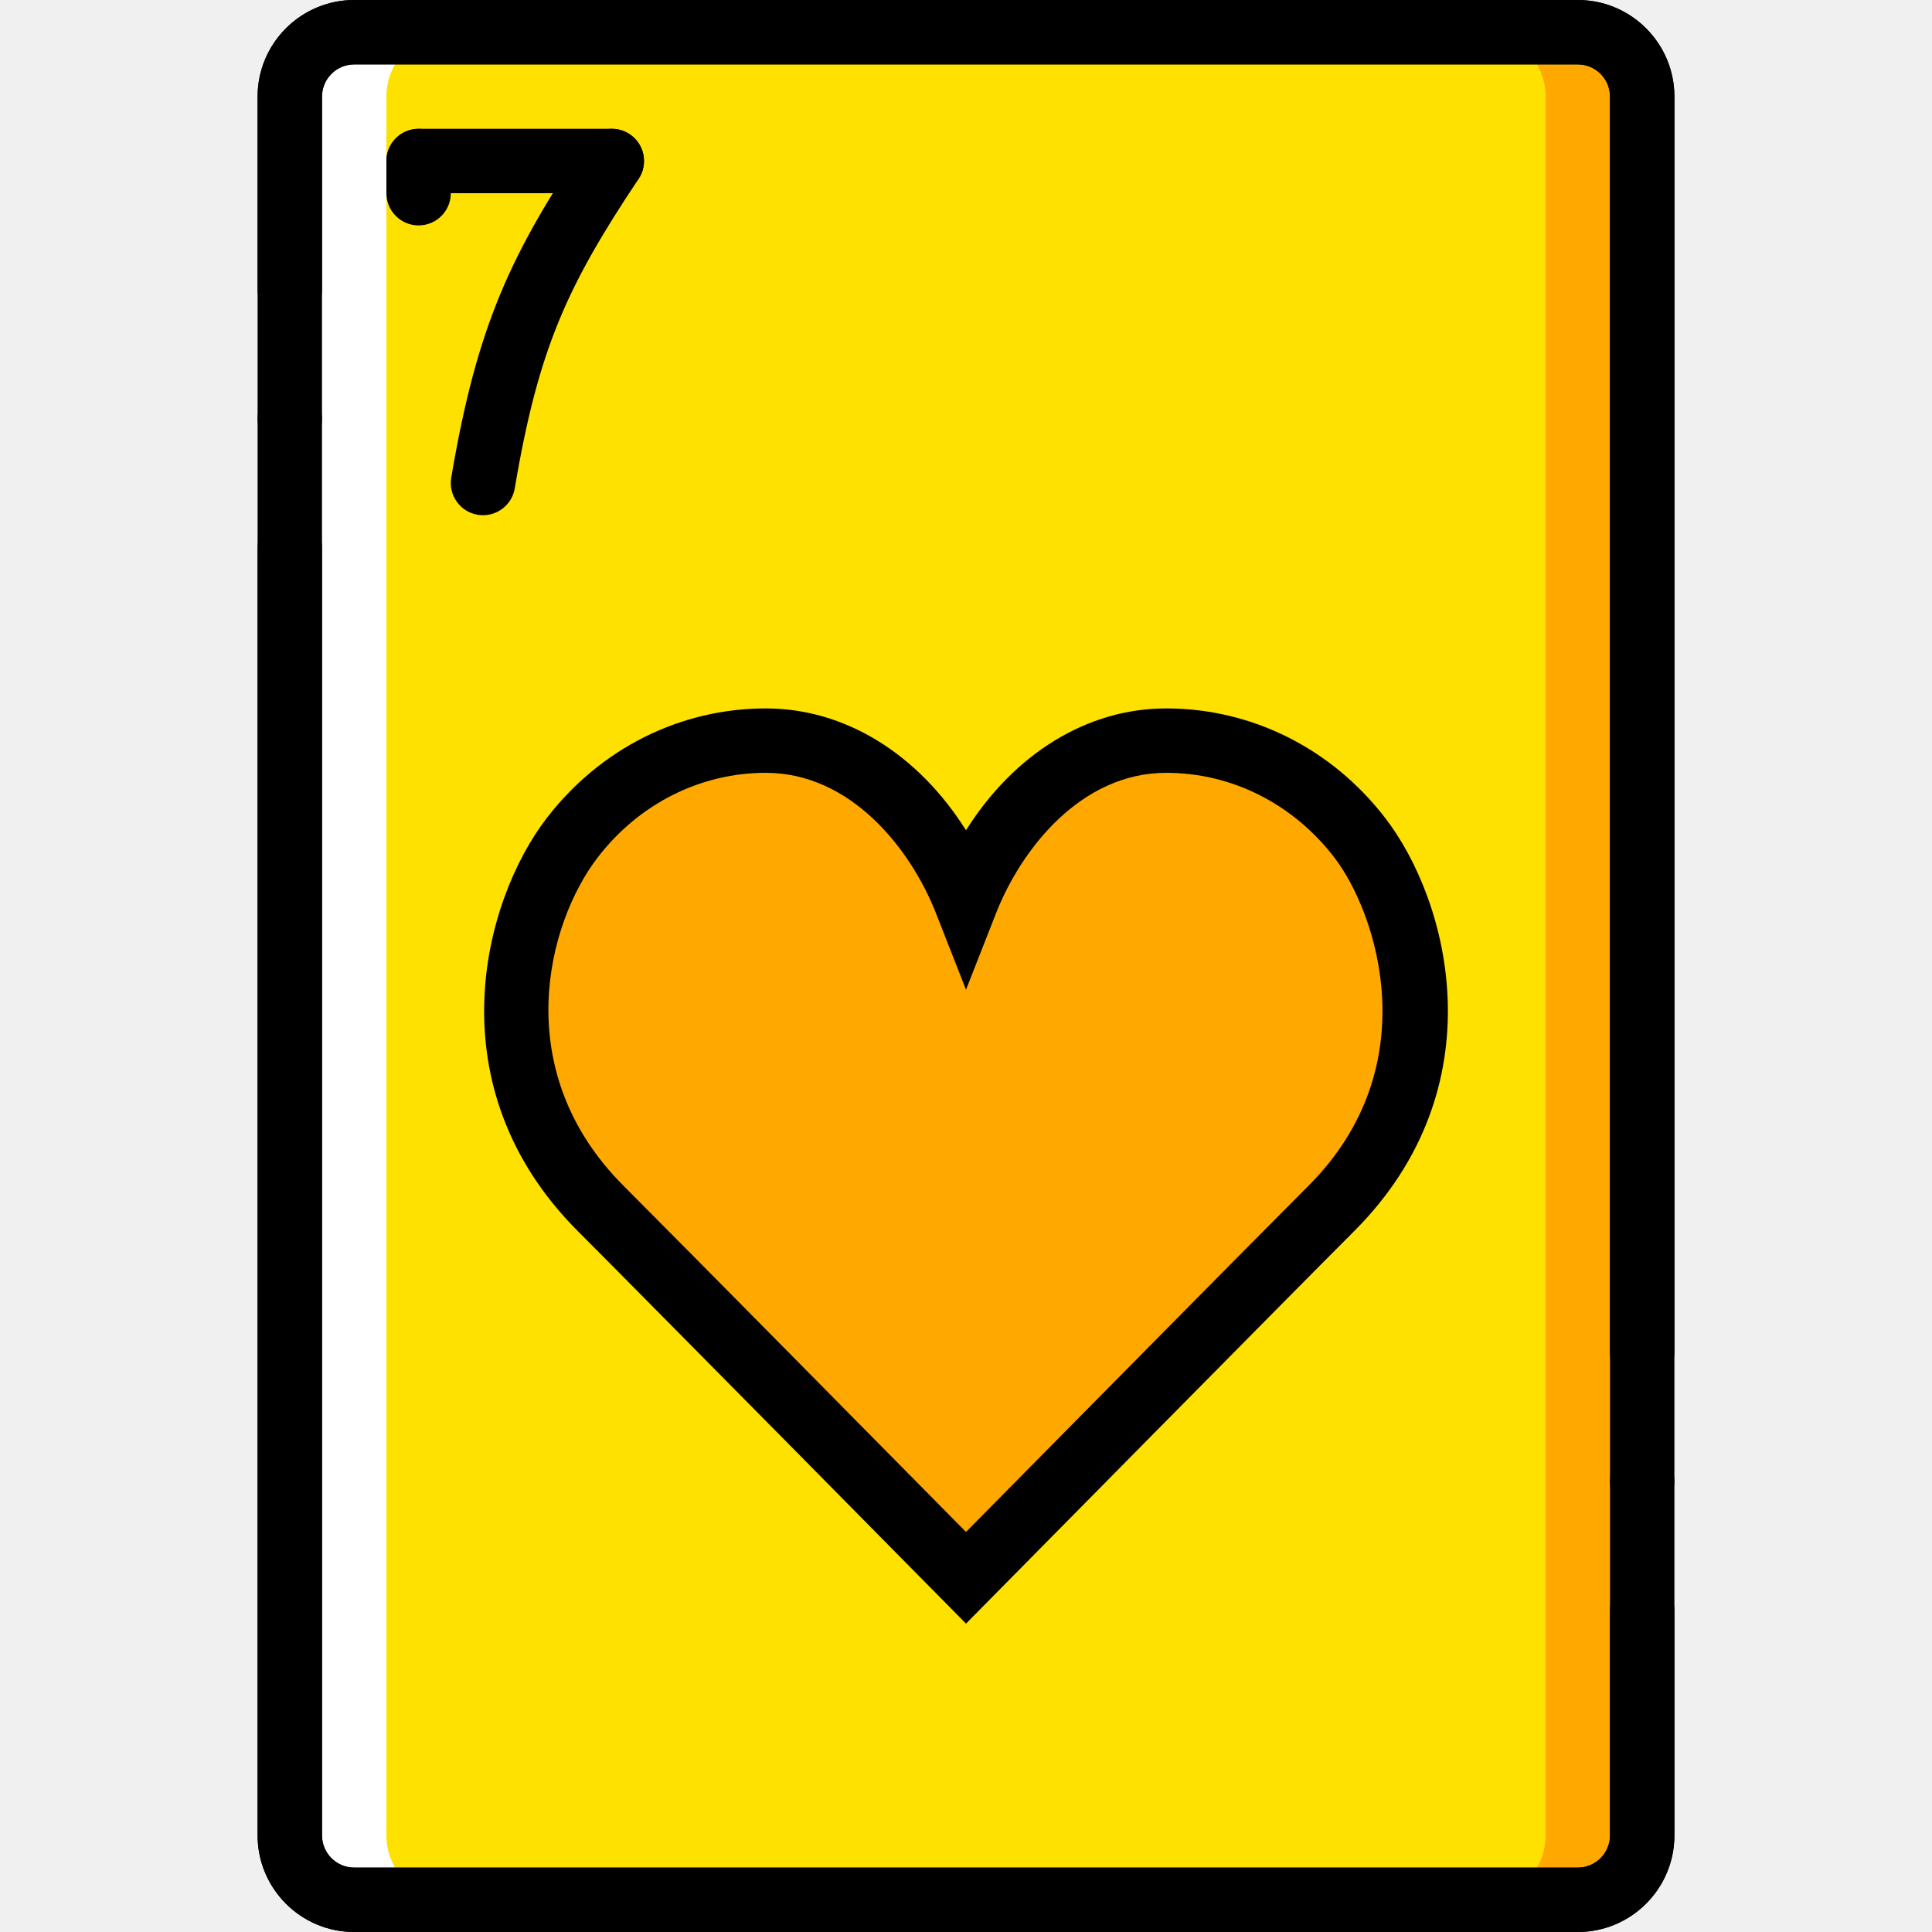
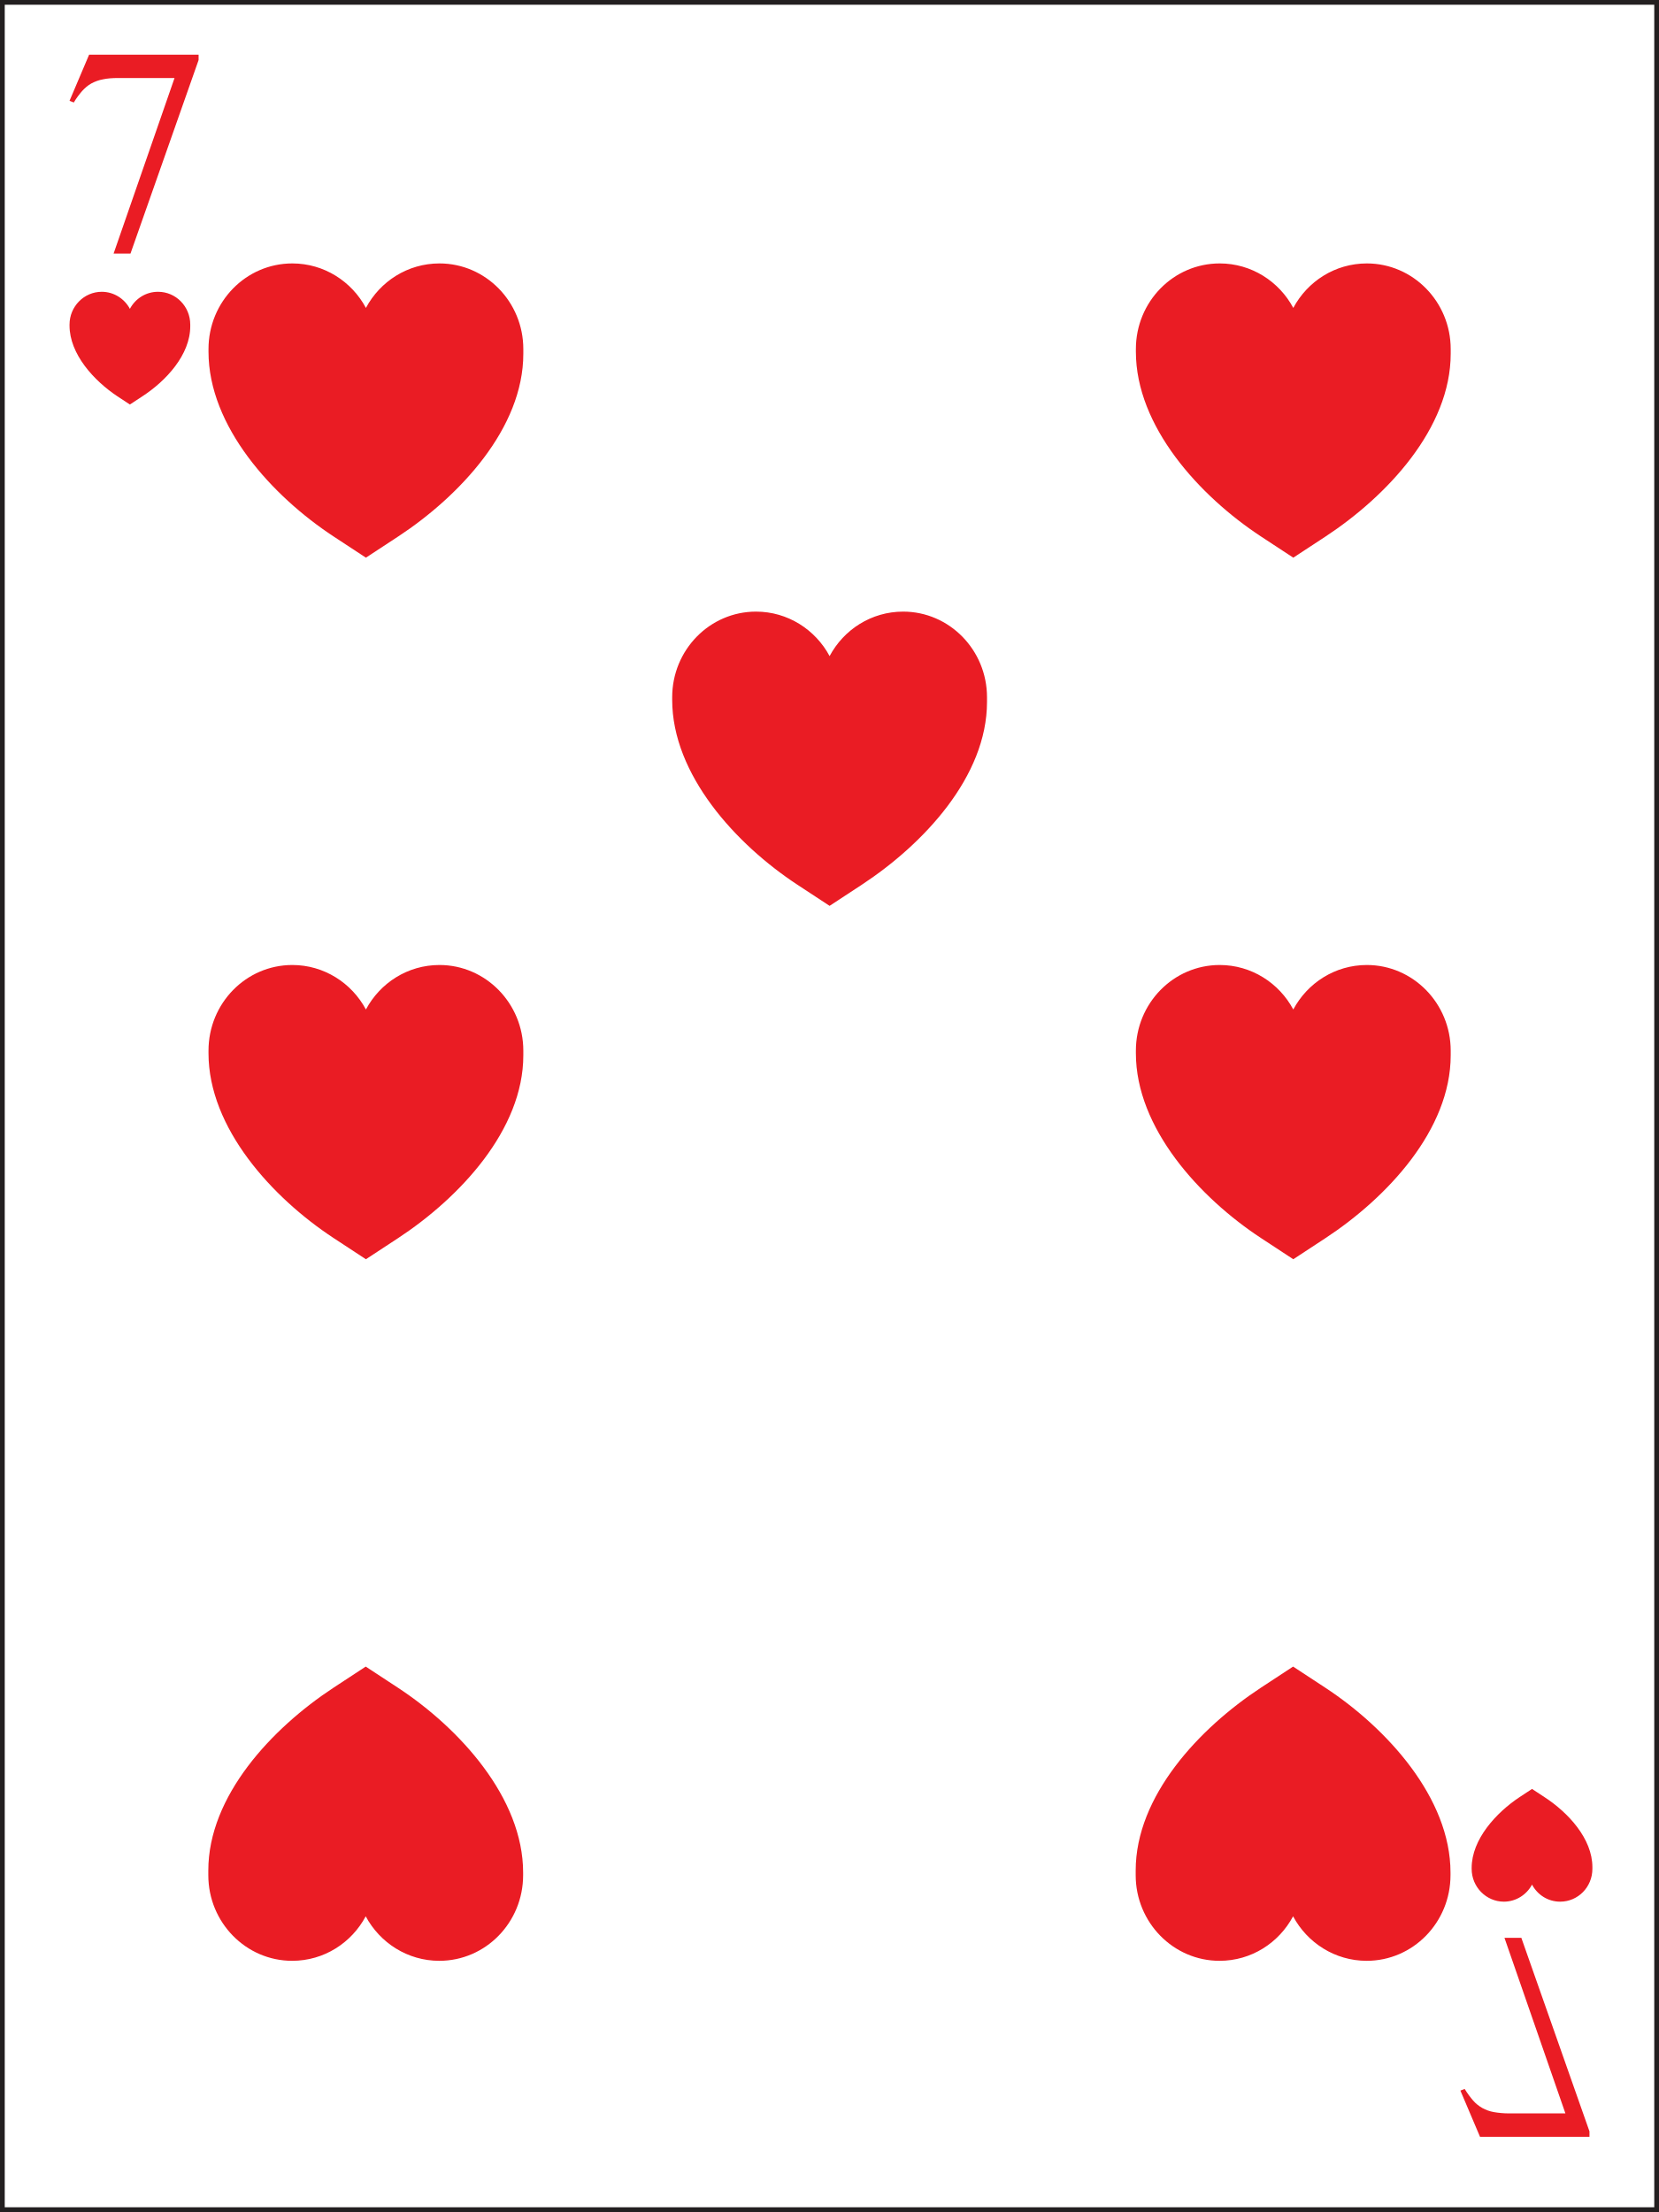
- <svg xmlns="http://www.w3.org/2000/svg" height="800px" width="800px" version="1.1" id="Layer_1" viewBox="0 0 503.754 503.754" xml:space="preserve">
-   <g transform="translate(0 1)">
-     <path style="fill:#FFA800;" d="M411.399,7.399H260.273c-9.277,0-16.792,7.514-16.792,16.792v453.378   c0,9.277,7.514,16.792,16.792,16.792h151.126c9.277,0,16.792-7.514,16.792-16.792V24.191   C428.191,14.914,420.676,7.399,411.399,7.399" />
-     <path style="fill:#FFFFFF;" d="M243.481,7.399H92.355c-9.277,0-16.792,7.514-16.792,16.792v453.378   c0,9.277,7.514,16.792,16.792,16.792h151.126c9.277,0,16.792-7.514,16.792-16.792V24.191   C260.273,14.914,252.758,7.399,243.481,7.399" />
-     <path style="fill:#FFE100;" d="M386.211,7.399H117.543c-9.277,0-16.792,7.514-16.792,16.792v453.378   c0,9.277,7.514,16.792,16.792,16.792h268.669c9.277,0,16.792-7.514,16.792-16.792V24.191   C403.003,14.914,395.489,7.399,386.211,7.399" />
-     <path style="fill:#FFA800;" d="M251.877,234.088c9.042-23.03,28.177-41.979,52.197-41.979c20.217,0,38.235,9.504,50.375,25.188   c15.23,19.68,25.994,63.49-7.338,96.821c-16.909,16.909-95.235,96.284-95.235,96.284s-78.325-79.375-95.235-96.284   c-33.332-33.332-22.568-77.142-7.338-96.821c12.14-15.684,30.158-25.188,50.375-25.188   C223.7,192.109,242.835,211.059,251.877,234.088" />
-     <path d="M428.191,360.024c-4.641,0-8.396-3.755-8.396-8.396V24.188c0-4.628-3.763-8.396-8.396-8.396H92.355   c-4.628,0-8.396,3.767-8.396,8.396v50.375c0,4.637-3.759,8.396-8.396,8.396c-4.637,0-8.396-3.759-8.396-8.396V24.188   C67.167,10.298,78.466-1,92.355-1h319.044c13.889,0,25.188,11.298,25.188,25.188v327.44   C436.587,356.268,432.831,360.024,428.191,360.024z" />
-     <path d="M411.399,502.754H92.355c-13.889,0-25.188-11.298-25.188-25.188V141.734c0-4.637,3.759-8.396,8.396-8.396   c4.637,0,8.396,3.759,8.396,8.396v335.832c0,4.632,3.767,8.396,8.396,8.396h319.044c4.633,0,8.396-3.763,8.396-8.396v-58.771   c0-4.641,3.755-8.396,8.396-8.396s8.396,3.755,8.396,8.396v58.771C436.587,491.455,425.288,502.754,411.399,502.754z" />
-     <path d="M83.959,108.15c0,4.635-3.761,8.396-8.396,8.396c-4.635,0-8.396-3.761-8.396-8.396s3.761-8.396,8.396-8.396   C80.198,99.754,83.959,103.515,83.959,108.15" />
-     <path d="M436.587,385.215c0,4.635-3.761,8.396-8.396,8.396s-8.396-3.761-8.396-8.396s3.761-8.396,8.396-8.396   S436.587,380.58,436.587,385.215" />
-     <path d="M411.399,502.754H92.355c-13.889,0-25.188-11.298-25.188-25.188V24.192c0-13.889,11.298-25.188,25.188-25.188h319.044   c13.889,0,25.188,11.298,25.188,25.188v453.374C436.587,491.455,425.288,502.754,411.399,502.754z M92.355,15.796   c-4.628,0-8.396,3.767-8.396,8.396v453.374c0,4.632,3.767,8.396,8.396,8.396h319.044c4.633,0,8.396-3.763,8.396-8.396V24.192   c0-4.628-3.763-8.396-8.396-8.396H92.355z" />
-     <path d="M251.877,422.353l-5.977-6.059c0,0-78.293-79.335-95.196-96.241c-37.593-37.593-24.88-86.132-8.039-107.892   c13.992-18.079,34.772-28.447,57.017-28.447c20.649,0,39.626,11.831,52.196,31.767c12.569-19.936,31.55-31.767,52.196-31.767   c22.252,0,43.029,10.368,57.017,28.447c16.849,21.76,29.558,70.299-8.043,107.892c-16.898,16.907-95.192,96.241-95.192,96.241   L251.877,422.353z M199.681,200.506c-17.009,0-32.948,7.994-43.734,21.929c-13.348,17.243-23.347,55.77,6.633,85.746   c14.074,14.078,70.668,71.398,89.297,90.264c18.628-18.866,75.227-76.186,89.297-90.264c31.099-31.091,17.899-71.193,6.633-85.742   c-10.782-13.938-26.721-21.933-43.734-21.933c-22.138,0-37.741,19.743-44.382,36.654l-7.814,19.899l-7.814-19.899   C237.422,220.249,221.815,200.506,199.681,200.506z" />
-     <path d="M159.522,49.379h-50.375c-4.637,0-8.396-3.759-8.396-8.396s3.759-8.396,8.396-8.396h50.375   c4.637,0,8.396,3.759,8.396,8.396S164.159,49.379,159.522,49.379z" />
-     <path d="M109.147,57.775c-4.637,0-8.396-3.759-8.396-8.396v-8.396c0-4.637,3.759-8.396,8.396-8.396   c4.637,0,8.396,3.759,8.396,8.396v8.396C117.543,54.016,113.783,57.775,109.147,57.775z" />
-     <path d="M125.947,133.338c-0.459,0-0.931-0.037-1.402-0.115c-4.571-0.771-7.654-5.1-6.887-9.675   c6.764-40.196,15.82-58.632,34.879-87.222c2.57-3.858,7.785-4.915,11.643-2.329c3.858,2.57,4.899,7.785,2.329,11.643   c-18.473,27.713-26.126,44.07-32.288,80.696C133.527,130.436,129.972,133.338,125.947,133.338z" />
-   </g>
+ <svg xmlns="http://www.w3.org/2000/svg" height="800" width="600" version="1.1" id="Layer_1" viewBox="0 0 377.815 503.754" xml:space="preserve">
+   <defs id="defs158529" />
+   <rect x="0.54" y="0.54" class="st0" width="376.735" height="502.674" id="rect14193" style="fill:#ffffff;stroke:#231f20;stroke-width:1.08;stroke-miterlimit:10" />
+   <path class="st20" d="m 362.645,425.353 v 0 c 0,0.085 0,0.169 0,0.253 0,4.138 -3.271,7.474 -7.338,7.474 -2.785,0 -5.172,-1.562 -6.409,-3.885 -1.238,2.322 -3.669,3.885 -6.409,3.885 -4.022,0 -7.338,-3.336 -7.338,-7.474 0,-0.085 0,-0.169 0,-0.211 v 0 c 0,-6.502 5.569,-12.583 10.918,-16.13 l 2.829,-1.858 2.829,1.858 c 5.393,3.505 10.918,9.458 10.918,15.961 v 0 c 0,0 0,0.04 0,0.04 z" id="path15673" style="fill:#ea1c24;stroke-width:4.32" />
+   <path class="st20" d="m 43.328,74.178 v 0 c 0,-0.085 0,-0.169 0,-0.253 0,-4.138 -3.271,-7.474 -7.338,-7.474 -2.785,0 -5.172,1.562 -6.409,3.885 -1.238,-2.322 -3.669,-3.885 -6.409,-3.885 -4.022,0 -7.338,3.336 -7.338,7.474 0,0.085 0,0.169 0,0.211 v 0 c 0,6.502 5.569,12.583 10.918,16.129 l 2.829,1.858 2.829,-1.858 c 5.393,-3.505 10.918,-9.458 10.918,-15.961 v 0 c 0,0 0,-0.04 0,-0.04 z" id="path15691" style="fill:#ea1c24;stroke-width:4.32" />
+   <path class="st20" d="m 119.179,80.132 v 0 c 0,-0.211 0,-0.422 0,-0.633 0,-10.767 -8.575,-19.507 -19.095,-19.507 -7.249,0 -13.526,4.096 -16.753,10.134 -3.227,-6.038 -9.548,-10.134 -16.753,-10.134 -10.564,0 -19.095,8.74 -19.095,19.507 0,0.211 0,0.422 0,0.591 v 0 c 0,17.016 14.498,32.892 28.51,42.097 l 7.338,4.814 7.338,-4.814 C 104.68,112.983 119.179,97.529 119.179,80.555 v 0 c 0,-0.04 0,-0.127 0,-0.169 z" id="path15725" style="fill:#ea1c24;stroke-width:4.32" />
+   <path class="st20" d="m 330.377,80.132 v 0 c 0,-0.211 0,-0.422 0,-0.633 0,-10.767 -8.575,-19.507 -19.095,-19.507 -7.249,0 -13.526,4.096 -16.753,10.134 -3.227,-6.038 -9.548,-10.134 -16.753,-10.134 -10.564,0 -19.095,8.74 -19.095,19.507 0,0.211 0,0.422 0,0.591 v 0 c 0,17.016 14.498,32.892 28.51,42.097 l 7.338,4.814 7.338,-4.814 c 14.012,-9.205 28.51,-24.659 28.51,-41.633 v 0 c 0,-0.04 0,-0.127 0,-0.169 z" id="path15727" style="fill:#ea1c24;stroke-width:4.32" />
+   <path class="st20" d="m 119.179,239.907 v 0 c 0,-0.211 0,-0.422 0,-0.634 0,-10.767 -8.575,-19.507 -19.095,-19.507 -7.249,0 -13.526,4.096 -16.753,10.134 -3.227,-6.038 -9.548,-10.134 -16.753,-10.134 -10.564,0 -19.095,8.74 -19.095,19.507 0,0.211 0,0.422 0,0.591 v 0 c 0,17.016 14.498,32.892 28.51,42.097 l 7.338,4.814 7.338,-4.814 c 14.012,-9.205 28.51,-24.659 28.51,-41.633 v 0 c 0,-0.04 0,-0.127 0,-0.169 z" id="path15729" style="fill:#ea1c24;stroke-width:4.32" />
+   <path class="st20" d="m 224.778,159.428 v 0 c 0,-0.211 0,-0.422 0,-0.634 0,-10.767 -8.575,-19.507 -19.095,-19.507 -7.249,0 -13.526,4.096 -16.753,10.134 -3.227,-6.038 -9.548,-10.134 -16.753,-10.134 -10.564,0 -19.095,8.74 -19.095,19.507 0,0.211 0,0.422 0,0.591 v 0 c 0,17.016 14.498,32.892 28.51,42.097 l 7.338,4.814 7.338,-4.814 c 14.012,-9.205 28.51,-24.616 28.51,-41.633 v 0 c 0,-0.04 0,-0.127 0,-0.169 z" id="path15731" style="fill:#ea1c24;stroke-width:4.32" />
+   <path class="st20" d="m 330.377,239.907 v 0 c 0,-0.211 0,-0.422 0,-0.634 0,-10.767 -8.575,-19.507 -19.095,-19.507 -7.249,0 -13.526,4.096 -16.753,10.134 -3.227,-6.038 -9.548,-10.134 -16.753,-10.134 -10.564,0 -19.095,8.74 -19.095,19.507 0,0.211 0,0.422 0,0.591 v 0 c 0,17.016 14.498,32.892 28.51,42.097 l 7.338,4.814 7.338,-4.814 c 14.012,-9.205 28.51,-24.659 28.51,-41.633 v 0 c 0,-0.04 0,-0.127 0,-0.169 z" id="path15733" style="fill:#ea1c24;stroke-width:4.32" />
+   <path class="st20" d="m 258.637,426.409 v 0 c 0,0.211 0,0.422 0,0.634 0,10.767 8.575,19.507 19.095,19.507 7.249,0 13.526,-4.096 16.753,-10.134 3.227,6.038 9.548,10.134 16.753,10.134 10.564,0 19.095,-8.74 19.095,-19.507 0,-0.211 0,-0.422 0,-0.591 v 0 c 0,-17.016 -14.498,-32.892 -28.51,-42.097 l -7.338,-4.814 -7.338,4.814 c -14.012,9.205 -28.51,24.659 -28.51,41.633 v 0 c 0,0.04 0,0.127 0,0.169 z" id="path15951" style="fill:#ea1c24;stroke-width:4.32" />
+   <path class="st20" d="m 47.439,426.409 v 0 c 0,0.211 0,0.422 0,0.634 0,10.767 8.575,19.507 19.095,19.507 7.249,0 13.526,-4.096 16.753,-10.134 3.227,6.038 9.548,10.134 16.753,10.134 10.564,0 19.095,-8.74 19.095,-19.507 0,-0.211 0,-0.422 0,-0.591 v 0 c 0,-17.016 -14.498,-32.892 -28.51,-42.097 l -7.338,-4.814 -7.338,4.814 c -14.012,9.205 -28.51,24.659 -28.51,41.633 v 0 c 0,0.04 0,0.127 0,0.169 z" id="path15953" style="fill:#ea1c24;stroke-width:4.32" />
+   <path class="st20" d="m 20.298,12.447 h 24.93 v 1.224 L 29.713,57.753 H 25.868 L 39.747,17.767 H 26.973 c -1.37,0 -2.52,0.084 -3.492,0.296 -0.972,0.169 -1.856,0.507 -2.652,0.929 -0.796,0.422 -1.459,1.013 -2.122,1.731 -0.619,0.718 -1.282,1.562 -1.901,2.618 l -0.972,-0.38 z" id="path16131" style="fill:#ea1c24;stroke-width:4.32" />
+   <path class="st20" d="m 332.587,476.106 0.972,-0.38 c 0.619,1.013 1.282,1.9 1.901,2.618 0.619,0.718 1.326,1.267 2.122,1.731 0.796,0.422 1.636,0.76 2.652,0.929 0.972,0.169 2.166,0.296 3.492,0.296 h 12.774 l -13.88,-39.986 h 3.846 l 15.515,44.082 v 1.224 h -24.93 z" id="path16133" style="fill:#ea1c24;stroke-width:4.32" />
</svg>
